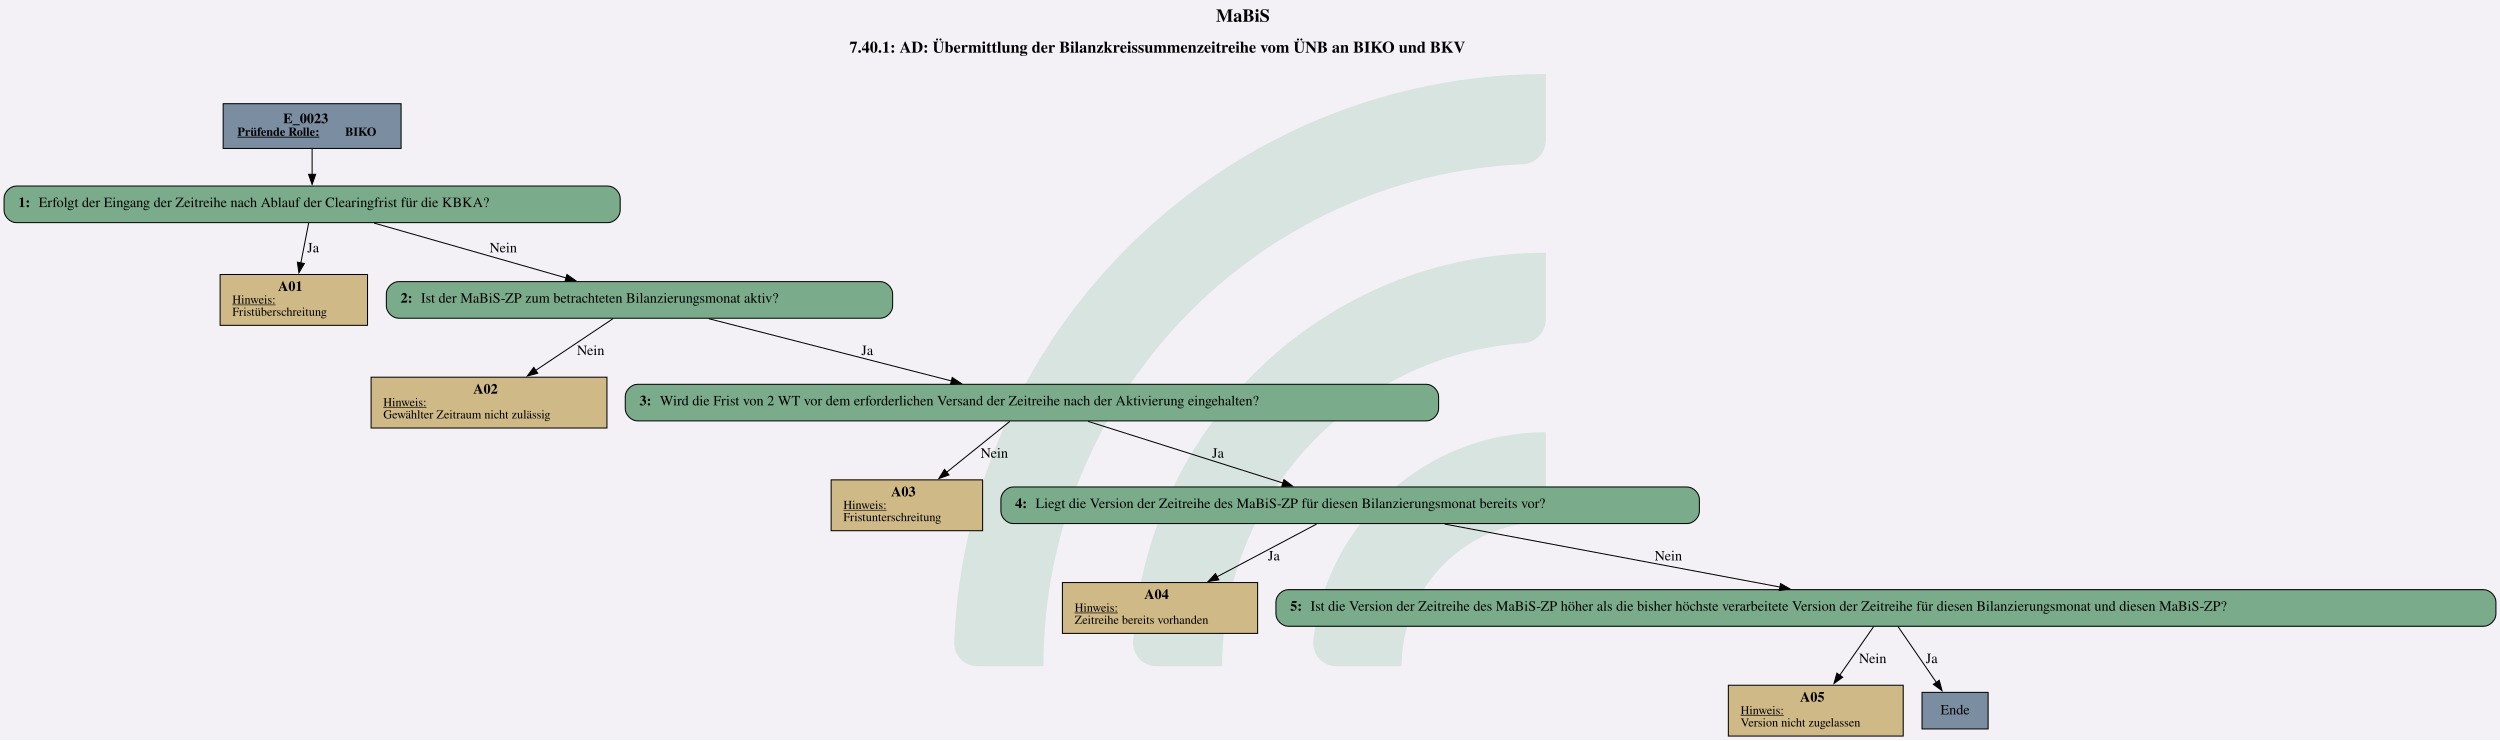
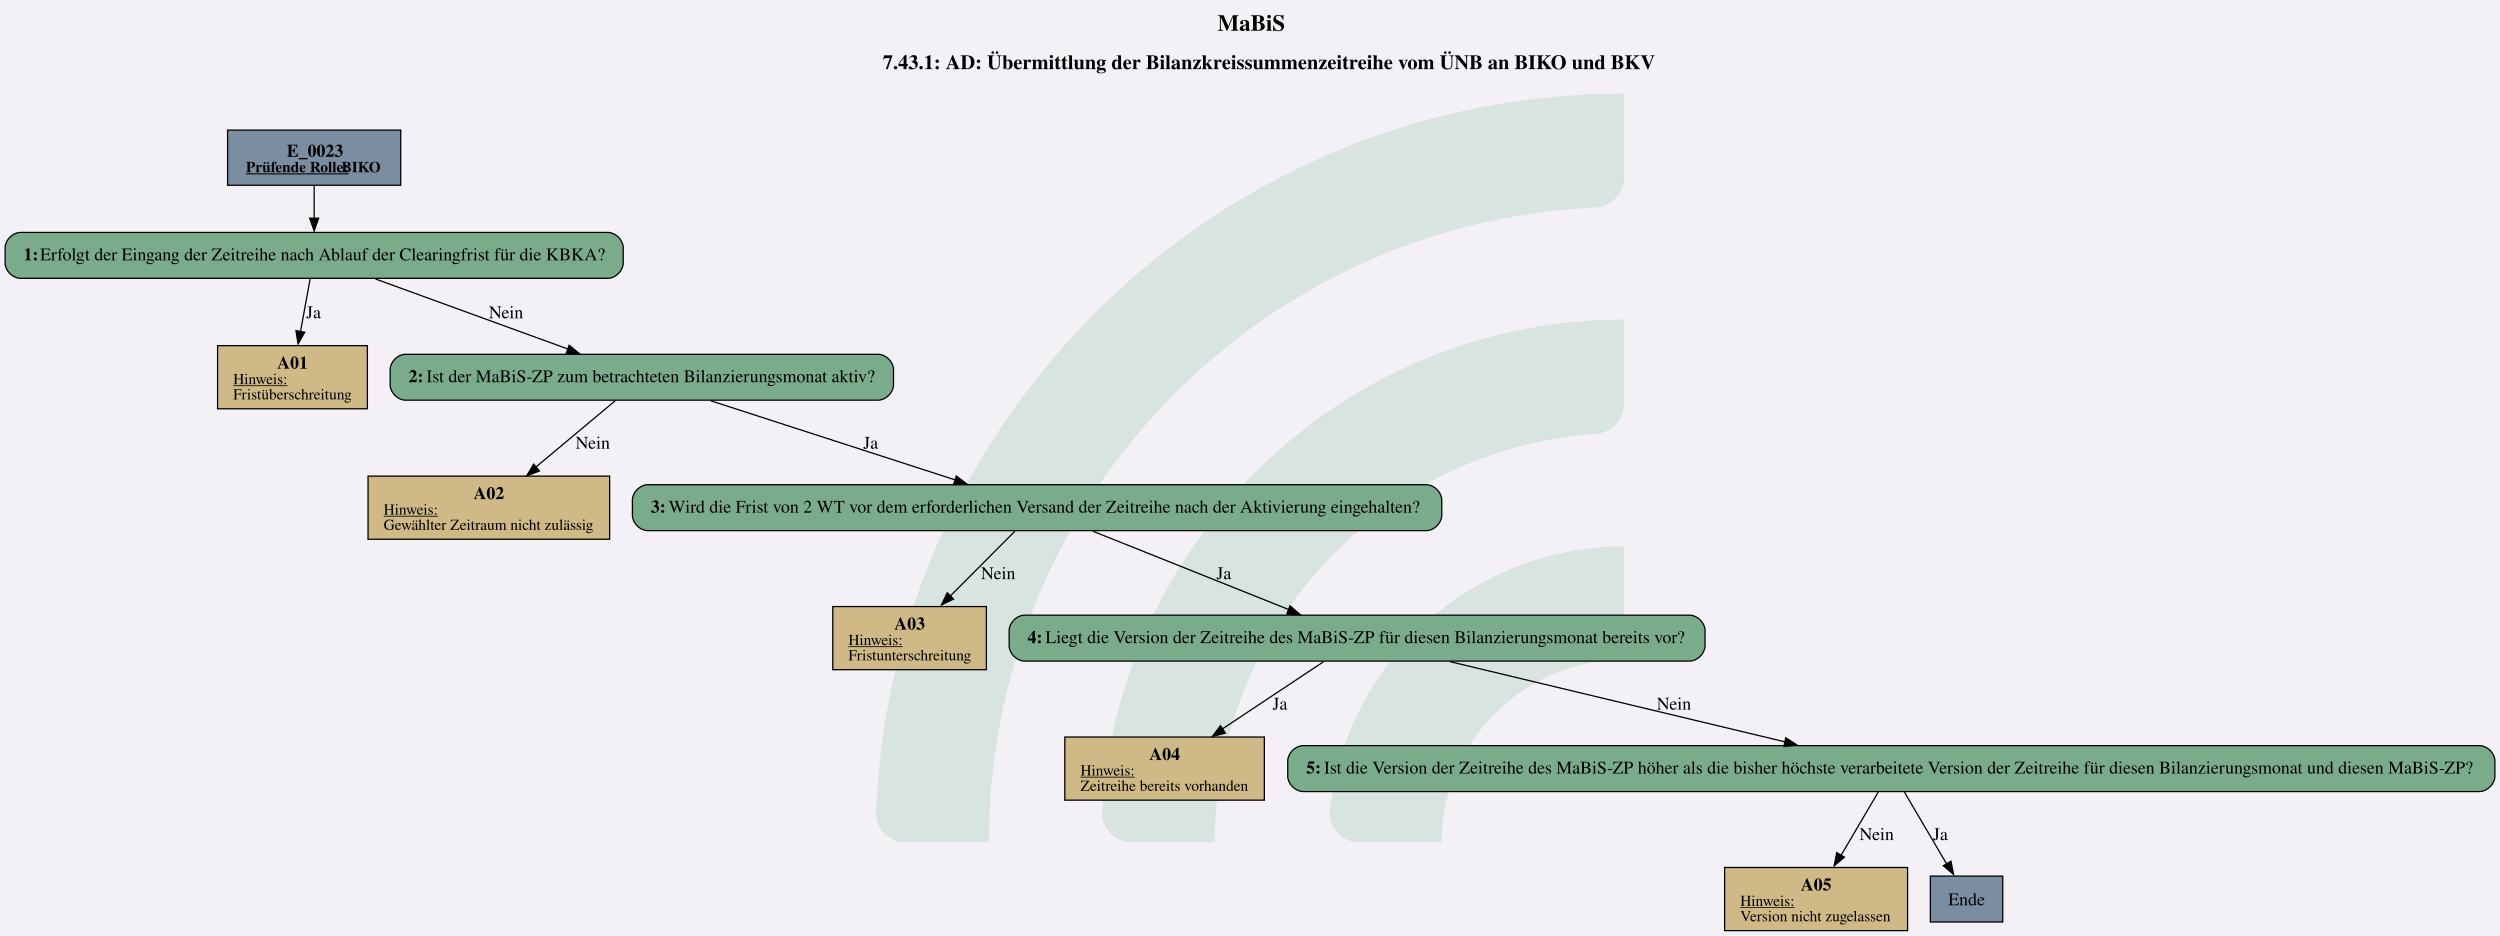
- <svg xmlns="http://www.w3.org/2000/svg" version="1.1" width="3278.667px" viewBox="0 0 3278.667 970.667" height="970.667px">
+ <svg xmlns="http://www.w3.org/2000/svg" version="1.1" width="2614.667px" viewBox="0 0 2614.667 978.667" height="978.667px">
  <g>
-     <svg version="1.1" width="3278.667px" viewBox="0 0 3278.667 970.667" height="970.667px">
-       <polygon fill="#f3f1f6" points="0,0 3278.667,0 3278.667,970.667 0,970.667" />
+     <svg version="1.1" width="2614.667px" viewBox="0 0 2614.667 978.667" height="978.667px">
+       <polygon fill="#f3f1f6" points="0,0 2614.667,0 2614.667,978.667 0,978.667" />
      <g>
-         <g transform="translate(1251.355, 97.06667) scale(1 1) translate(0, 0) scale(4.389952 4.389952) ">
+         <g transform="translate(916.157, 97.86667) scale(1 1) translate(0, 0) scale(4.426133 4.426133) ">
          <defs id="defs2">
            <clipPath clipPathUnits="userSpaceOnUse" id="clipPath23">
              <path d="M 0,568.156 H 579.236 V 0 H 0 Z" id="path21" />
            </clipPath>
          </defs>
          <g id="layer1" transform="translate(-16.54194,-55.30527)">
            <g id="g19" clip-path="url(#clipPath23)" transform="matrix(0.3527778,0,0,-0.3527778,0.01017023,243.7368)" style="opacity:0.2">
              <g id="g25" transform="translate(122.444,32.7195)">
                <path d="m 0,0 h -56.104 c -11,0 -19.898,9.123 -19.463,20.115 10.594,267.191 231.277,481.302 501.029,481.302 v -56.02 c 0,-10.98 -8.688,-19.892 -19.658,-20.393 C 180.29,414.697 0,228.005 0,0" style="fill:#6ead83;fill-opacity:1;fill-rule:nonzero;stroke:none" id="path27" />
              </g>
              <g id="g29" transform="translate(273.7828,32.7195)">
                <path d="m 0,0 h -55.926 c -11.228,0 -20.091,9.482 -19.435,20.69 10.744,183.439 163.389,329.388 349.485,329.388 v -56.263 c 0,-10.709 -8.273,-19.617 -18.957,-20.35 C 112.819,263.696 0,144.774 0,0" style="fill:#6ead83;fill-opacity:1;fill-rule:nonzero;stroke:none" id="path31" />
              </g>
              <g id="g33" transform="translate(425.7667,32.7195)">
                <path d="m 0,0 h -55.445 c -11.653,0 -20.604,10.17 -19.334,21.753 10.866,99.032 95.031,176.341 196.919,176.341 v -57.011 c 0,-10.046 -7.283,-18.755 -17.229,-20.165 C 45.688,112.522 0,61.497 0,0" style="fill:#6ead83;fill-opacity:1;fill-rule:nonzero;stroke:none" id="path35" />
              </g>
            </g>
          </g>
        </g>
-         <svg width="2459pt" height="728pt" viewBox="0.00 0.00 2459.00 728.00">
-           <g id="graph0" class="graph" transform="scale(1 1) rotate(0) translate(4 724)">
-             <text text-anchor="start" x="1192" y="-702.6" font-family="Times,serif" font-weight="bold" font-size="18.00">MaBiS</text>
-             <text text-anchor="start" x="831.5" y="-672.2" font-family="Times,serif" font-weight="bold" font-size="16.00">7.40.1: AD: Übermittlung der Bilanzkreissummenzeitreihe vom ÜNB an BIKO und BKV</text>
+         <svg width="1961pt" height="734pt" viewBox="0.00 0.00 1960.80 733.88">
+           <g id="graph0" class="graph" transform="scale(1 1) rotate(0) translate(4 729.88)">
+             <text text-anchor="start" x="950.9" y="-705.78" font-family="Times,serif" font-weight="bold" font-size="18.00">MaBiS</text>
+             <text text-anchor="start" x="688.4" y="-675.68" font-family="Times,serif" font-weight="bold" font-size="16.00">7.43.1: AD: Übermittlung der Bilanzkreissummenzeitreihe vom ÜNB an BIKO und BKV</text>
            <g id="node1" class="node">
-               <polygon fill="#7a8da1" stroke="black" points="390.5,-622 215.5,-622 215.5,-578 390.5,-578 390.5,-622" />
-               <text text-anchor="start" x="274.5" y="-602.8" font-family="Times,serif" font-weight="bold" font-size="14.00">E_0023</text>
-               <text text-anchor="start" x="229.5" y="-590.4" font-family="Times,serif" font-weight="bold" text-decoration="underline" font-size="12.00">Prüfende Rolle:</text>
-               <text text-anchor="start" x="335.5" y="-590.4" font-family="Times,serif" font-weight="bold" font-size="12.00"> BIKO</text>
+               <polygon fill="#7a8da1" stroke="black" points="310.3,-627.88 174.5,-627.88 174.5,-584.6 310.3,-584.6 310.3,-627.88" />
+               <text text-anchor="start" x="220.9" y="-606.94" font-family="Times,serif" font-weight="bold" font-size="14.00">E_0023</text>
+               <text text-anchor="start" x="188.9" y="-594.84" font-family="Times,serif" font-weight="bold" text-decoration="underline" font-size="12.00">Prüfende Rolle:</text>
+               <text text-anchor="start" x="263.9" y="-594.84" font-family="Times,serif" font-weight="bold" font-size="12.00"> BIKO</text>
            </g>
            <g id="node2" class="node">
-               <path fill="#7aab8a" stroke="black" d="M594,-541C594,-541 12,-541 12,-541 6,-541 0,-535 0,-529 0,-529 0,-517 0,-517 0,-511 6,-505 12,-505 12,-505 594,-505 594,-505 600,-505 606,-511 606,-517 606,-517 606,-529 606,-529 606,-535 600,-541 594,-541" />
-               <text text-anchor="start" x="14" y="-520.3" font-family="Times,serif" font-weight="bold" font-size="14.00">1: </text>
-               <text text-anchor="start" x="34" y="-520.3" font-family="Times,serif" font-size="14.00">Erfolgt der Eingang der Zeitreihe nach Ablauf der Clearingfrist für die KBKA?</text>
+               <path fill="#7aab8a" stroke="black" d="M472.8,-547.6C472.8,-547.6 12,-547.6 12,-547.6 6,-547.6 0,-541.6 0,-535.6 0,-535.6 0,-523.6 0,-523.6 0,-517.6 6,-511.6 12,-511.6 12,-511.6 472.8,-511.6 472.8,-511.6 478.8,-511.6 484.8,-517.6 484.8,-523.6 484.8,-523.6 484.8,-535.6 484.8,-535.6 484.8,-541.6 478.8,-547.6 472.8,-547.6" />
+               <text text-anchor="start" x="14.4" y="-525.7" font-family="Times,serif" font-weight="bold" font-size="14.00">1: </text>
+               <text text-anchor="start" x="27.4" y="-525.7" font-family="Times,serif" font-size="14.00">Erfolgt der Eingang der Zeitreihe nach Ablauf der Clearingfrist für die KBKA?</text>
            </g>
            <g id="edge1" class="edge">
-               <path fill="none" stroke="black" d="M303,-577.71C303,-569.82 303,-560.75 303,-552.33" />
-               <polygon fill="black" stroke="black" points="306.5,-552.57 303,-542.57 299.5,-552.57 306.5,-552.57" />
+               <path fill="none" stroke="black" d="M242.4,-584.45C242.4,-576.41 242.4,-567.09 242.4,-558.49" />
+               <polygon fill="black" stroke="black" points="245.9,-558.76 242.4,-548.76 238.9,-558.76 245.9,-558.76" />
            </g>
            <g id="node3" class="node">
-               <polygon fill="#cfb986" stroke="black" points="357.5,-454 212.5,-454 212.5,-404 357.5,-404 357.5,-454" />
-               <text text-anchor="start" x="269.5" y="-437.8" font-family="Times,serif" font-weight="bold" font-size="14.00">A01</text>
-               <text text-anchor="start" x="224.5" y="-425.4" font-family="Times,serif" text-decoration="underline" font-size="12.00">Hinweis:</text>
-               <text text-anchor="start" x="224.5" y="-413.4" font-family="Times,serif" font-size="12.00">Fristüberschreitung</text>
+               <polygon fill="#cfb986" stroke="black" points="284.14,-458.8 166.66,-458.8 166.66,-409.28 284.14,-409.28 284.14,-458.8" />
+               <text text-anchor="start" x="213.4" y="-440.74" font-family="Times,serif" font-weight="bold" font-size="14.00">A01</text>
+               <text text-anchor="start" x="178.9" y="-428.64" font-family="Times,serif" text-decoration="underline" font-size="12.00">Hinweis:</text>
+               <text text-anchor="start" x="178.9" y="-416.64" font-family="Times,serif" font-size="12.00">Fristüberschreitung</text>
            </g>
            <g id="edge2" class="edge">
-               <path fill="none" stroke="black" d="M299.61,-504.7C297.43,-493.55 294.52,-478.67 291.87,-465.12" />
-               <polygon fill="black" stroke="black" points="295.37,-464.8 290.02,-455.66 288.5,-466.14 295.37,-464.8" />
-               <text text-anchor="middle" x="304" y="-475.8" font-family="Times,serif" font-size="14.00">Ja</text>
+               <path fill="none" stroke="black" d="M239.28,-511.44C237.16,-499.75 234.27,-483.88 231.68,-469.62" />
+               <polygon fill="black" stroke="black" points="235.01,-469.35 229.78,-460.14 228.12,-470.6 235.01,-469.35" />
+               <text text-anchor="middle" x="241.9" y="-480.3" font-family="Times,serif" font-size="14.00">Ja</text>
            </g>
            <g id="node4" class="node">
-               <path fill="#7aab8a" stroke="black" d="M862,-447C862,-447 388,-447 388,-447 382,-447 376,-441 376,-435 376,-435 376,-423 376,-423 376,-417 382,-411 388,-411 388,-411 862,-411 862,-411 868,-411 874,-417 874,-423 874,-423 874,-435 874,-435 874,-441 868,-447 862,-447" />
-               <text text-anchor="start" x="390" y="-426.3" font-family="Times,serif" font-weight="bold" font-size="14.00">2: </text>
-               <text text-anchor="start" x="410" y="-426.3" font-family="Times,serif" font-size="14.00">Ist der MaBiS-ZP zum betrachteten Bilanzierungsmonat aktiv?</text>
+               <path fill="#7aab8a" stroke="black" d="M684.8,-452.04C684.8,-452.04 314,-452.04 314,-452.04 308,-452.04 302,-446.04 302,-440.04 302,-440.04 302,-428.04 302,-428.04 302,-422.04 308,-416.04 314,-416.04 314,-416.04 684.8,-416.04 684.8,-416.04 690.8,-416.04 696.8,-422.04 696.8,-428.04 696.8,-428.04 696.8,-440.04 696.8,-440.04 696.8,-446.04 690.8,-452.04 684.8,-452.04" />
+               <text text-anchor="start" x="316.4" y="-430.14" font-family="Times,serif" font-weight="bold" font-size="14.00">2: </text>
+               <text text-anchor="start" x="330.4" y="-430.14" font-family="Times,serif" font-size="14.00">Ist der MaBiS-ZP zum betrachteten Bilanzierungsmonat aktiv?</text>
            </g>
            <g id="edge3" class="edge">
-               <path fill="none" stroke="black" d="M363.94,-504.59C417.62,-489.25 495.87,-466.89 552.69,-450.66" />
-               <polygon fill="black" stroke="black" points="553.65,-454.03 562.3,-447.91 551.73,-447.3 553.65,-454.03" />
-               <text text-anchor="middle" x="491" y="-475.8" font-family="Times,serif" font-size="14.00">Nein</text>
+               <path fill="none" stroke="black" d="M290.44,-511.11C333.16,-495.56 395.75,-472.77 441.28,-456.2" />
+               <polygon fill="black" stroke="black" points="442.4,-459.15 450.6,-452.44 440,-452.57 442.4,-459.15" />
+               <text text-anchor="middle" x="392.9" y="-480.3" font-family="Times,serif" font-size="14.00">Nein</text>
            </g>
            <g id="node5" class="node">
-               <polygon fill="#cfb986" stroke="black" points="593,-353 361,-353 361,-303 593,-303 593,-353" />
-               <text text-anchor="start" x="461.5" y="-336.8" font-family="Times,serif" font-weight="bold" font-size="14.00">A02</text>
-               <text text-anchor="start" x="373" y="-324.4" font-family="Times,serif" text-decoration="underline" font-size="12.00">Hinweis:</text>
-               <text text-anchor="start" x="373" y="-312.4" font-family="Times,serif" font-size="12.00">Gewählter Zeitraum nicht zulässig</text>
+               <polygon fill="#cfb986" stroke="black" points="474.14,-356.48 284.66,-356.48 284.66,-306.96 474.14,-306.96 474.14,-356.48" />
+               <text text-anchor="start" x="367.4" y="-338.42" font-family="Times,serif" font-weight="bold" font-size="14.00">A02</text>
+               <text text-anchor="start" x="296.9" y="-326.32" font-family="Times,serif" text-decoration="underline" font-size="12.00">Hinweis:</text>
+               <text text-anchor="start" x="296.9" y="-314.32" font-family="Times,serif" font-size="12.00">Gewählter Zeitraum nicht zulässig</text>
            </g>
            <g id="edge4" class="edge">
-               <path fill="none" stroke="black" d="M598.88,-410.53C577.84,-396.45 547.74,-376.32 522.72,-359.58" />
-               <polygon fill="black" stroke="black" points="524.92,-356.84 514.66,-354.19 521.03,-362.66 524.92,-356.84" />
-               <text text-anchor="middle" x="577" y="-374.8" font-family="Times,serif" font-size="14.00">Nein</text>
+               <path fill="none" stroke="black" d="M478.5,-415.57C461.38,-401.26 436.75,-380.66 416.32,-363.59" />
+               <polygon fill="black" stroke="black" points="419.07,-360.49 409.15,-356.76 414.58,-365.86 419.07,-360.49" />
+               <text text-anchor="middle" x="460.9" y="-377.98" font-family="Times,serif" font-size="14.00">Nein</text>
            </g>
            <g id="node6" class="node">
-               <path fill="#7aab8a" stroke="black" d="M1399,-346C1399,-346 623,-346 623,-346 617,-346 611,-340 611,-334 611,-334 611,-322 611,-322 611,-316 617,-310 623,-310 623,-310 1399,-310 1399,-310 1405,-310 1411,-316 1411,-322 1411,-322 1411,-334 1411,-334 1411,-340 1405,-346 1399,-346" />
-               <text text-anchor="start" x="625" y="-325.3" font-family="Times,serif" font-weight="bold" font-size="14.00">3: </text>
-               <text text-anchor="start" x="645" y="-325.3" font-family="Times,serif" font-size="14.00">Wird die Frist von 2 WT vor dem erforderlichen Versand der Zeitreihe nach der Aktivierung eingehalten?</text>
+               <path fill="#7aab8a" stroke="black" d="M1114.8,-349.72C1114.8,-349.72 504,-349.72 504,-349.72 498,-349.72 492,-343.72 492,-337.72 492,-337.72 492,-325.72 492,-325.72 492,-319.72 498,-313.72 504,-313.72 504,-313.72 1114.8,-313.72 1114.8,-313.72 1120.8,-313.72 1126.8,-319.72 1126.8,-325.72 1126.8,-325.72 1126.8,-337.72 1126.8,-337.72 1126.8,-343.72 1120.8,-349.72 1114.8,-349.72" />
+               <text text-anchor="start" x="506.4" y="-327.82" font-family="Times,serif" font-weight="bold" font-size="14.00">3: </text>
+               <text text-anchor="start" x="520.4" y="-327.82" font-family="Times,serif" font-size="14.00">Wird die Frist von 2 WT vor dem erforderlichen Versand der Zeitreihe nach der Aktivierung eingehalten?</text>
            </g>
            <g id="edge5" class="edge">
-               <path fill="none" stroke="black" d="M693.12,-410.53C759.89,-393.4 861.6,-367.32 931.91,-349.29" />
-               <polygon fill="black" stroke="black" points="932.63,-352.71 941.45,-346.84 930.89,-345.93 932.63,-352.71" />
-               <text text-anchor="middle" x="849" y="-374.8" font-family="Times,serif" font-size="14.00">Ja</text>
+               <path fill="none" stroke="black" d="M553.4,-415.57C606.8,-398.28 688.53,-371.83 745.22,-353.49" />
+               <polygon fill="black" stroke="black" points="746.07,-356.57 754.5,-350.16 743.91,-349.91 746.07,-356.57" />
+               <text text-anchor="middle" x="678.9" y="-377.98" font-family="Times,serif" font-size="14.00">Ja</text>
            </g>
            <g id="node7" class="node">
-               <polygon fill="#cfb986" stroke="black" points="962.5,-252 813.5,-252 813.5,-202 962.5,-202 962.5,-252" />
-               <text text-anchor="start" x="872.5" y="-235.8" font-family="Times,serif" font-weight="bold" font-size="14.00">A03</text>
-               <text text-anchor="start" x="825.5" y="-223.4" font-family="Times,serif" text-decoration="underline" font-size="12.00">Hinweis:</text>
-               <text text-anchor="start" x="825.5" y="-211.4" font-family="Times,serif" font-size="12.00">Fristunterschreitung</text>
+               <polygon fill="#cfb986" stroke="black" points="769.64,-254.16 649.16,-254.16 649.16,-204.64 769.64,-204.64 769.64,-254.16" />
+               <text text-anchor="start" x="697.4" y="-236.1" font-family="Times,serif" font-weight="bold" font-size="14.00">A03</text>
+               <text text-anchor="start" x="661.4" y="-224" font-family="Times,serif" text-decoration="underline" font-size="12.00">Hinweis:</text>
+               <text text-anchor="start" x="661.4" y="-212" font-family="Times,serif" font-size="12.00">Fristunterschreitung</text>
            </g>
            <g id="edge6" class="edge">
-               <path fill="none" stroke="black" d="M989.29,-309.53C972.11,-295.7 947.67,-276.03 927.1,-259.47" />
-               <polygon fill="black" stroke="black" points="929.42,-256.84 919.43,-253.3 925.03,-262.3 929.42,-256.84" />
-               <text text-anchor="middle" x="974" y="-273.8" font-family="Times,serif" font-size="14.00">Nein</text>
+               <path fill="none" stroke="black" d="M791.98,-313.25C777.91,-299.13 757.74,-278.89 740.85,-261.95" />
+               <polygon fill="black" stroke="black" points="743.9,-260.05 734.36,-255.44 738.94,-264.99 743.9,-260.05" />
+               <text text-anchor="middle" x="778.9" y="-275.66" font-family="Times,serif" font-size="14.00">Nein</text>
            </g>
            <g id="node8" class="node">
-               <path fill="#7aab8a" stroke="black" d="M1655.5,-245C1655.5,-245 992.5,-245 992.5,-245 986.5,-245 980.5,-239 980.5,-233 980.5,-233 980.5,-221 980.5,-221 980.5,-215 986.5,-209 992.5,-209 992.5,-209 1655.5,-209 1655.5,-209 1661.5,-209 1667.5,-215 1667.5,-221 1667.5,-221 1667.5,-233 1667.5,-233 1667.5,-239 1661.5,-245 1655.5,-245" />
-               <text text-anchor="start" x="994.5" y="-224.3" font-family="Times,serif" font-weight="bold" font-size="14.00">4: </text>
-               <text text-anchor="start" x="1014.5" y="-224.3" font-family="Times,serif" font-size="14.00">Liegt die Version der Zeitreihe des MaBiS-ZP für diesen Bilanzierungsmonat bereits vor?</text>
+               <path fill="#7aab8a" stroke="black" d="M1321.3,-247.4C1321.3,-247.4 799.5,-247.4 799.5,-247.4 793.5,-247.4 787.5,-241.4 787.5,-235.4 787.5,-235.4 787.5,-223.4 787.5,-223.4 787.5,-217.4 793.5,-211.4 799.5,-211.4 799.5,-211.4 1321.3,-211.4 1321.3,-211.4 1327.3,-211.4 1333.3,-217.4 1333.3,-223.4 1333.3,-223.4 1333.3,-235.4 1333.3,-235.4 1333.3,-241.4 1327.3,-247.4 1321.3,-247.4" />
+               <text text-anchor="start" x="801.9" y="-225.5" font-family="Times,serif" font-weight="bold" font-size="14.00">4: </text>
+               <text text-anchor="start" x="815.9" y="-225.5" font-family="Times,serif" font-size="14.00">Liegt die Version der Zeitreihe des MaBiS-ZP für diesen Bilanzierungsmonat bereits vor?</text>
            </g>
            <g id="edge7" class="edge">
-               <path fill="none" stroke="black" d="M1066.24,-309.53C1119.82,-292.58 1201.16,-266.85 1258.1,-248.84" />
-               <polygon fill="black" stroke="black" points="1258.87,-252.27 1267.35,-245.92 1256.76,-245.6 1258.87,-252.27" />
-               <text text-anchor="middle" x="1194" y="-273.8" font-family="Times,serif" font-size="14.00">Ja</text>
+               <path fill="none" stroke="black" d="M853.12,-313.25C895.82,-296.18 960.89,-270.17 1006.71,-251.86" />
+               <polygon fill="black" stroke="black" points="1007.77,-254.8 1015.76,-247.84 1005.18,-248.3 1007.77,-254.8" />
+               <text text-anchor="middle" x="955.9" y="-275.66" font-family="Times,serif" font-size="14.00">Ja</text>
            </g>
            <g id="node9" class="node">
-               <polygon fill="#cfb986" stroke="black" points="1233,-151 1041,-151 1041,-101 1233,-101 1233,-151" />
-               <text text-anchor="start" x="1121.5" y="-134.8" font-family="Times,serif" font-weight="bold" font-size="14.00">A04</text>
-               <text text-anchor="start" x="1053" y="-122.4" font-family="Times,serif" text-decoration="underline" font-size="12.00">Hinweis:</text>
-               <text text-anchor="start" x="1053" y="-110.4" font-family="Times,serif" font-size="12.00">Zeitreihe bereits vorhanden</text>
+               <polygon fill="#cfb986" stroke="black" points="987.64,-151.84 831.16,-151.84 831.16,-102.32 987.64,-102.32 987.64,-151.84" />
+               <text text-anchor="start" x="897.4" y="-133.78" font-family="Times,serif" font-weight="bold" font-size="14.00">A04</text>
+               <text text-anchor="start" x="843.4" y="-121.68" font-family="Times,serif" text-decoration="underline" font-size="12.00">Hinweis:</text>
+               <text text-anchor="start" x="843.4" y="-109.68" font-family="Times,serif" font-size="12.00">Zeitreihe bereits vorhanden</text>
            </g>
            <g id="edge8" class="edge">
-               <path fill="none" stroke="black" d="M1291,-208.53C1263.94,-194.2 1225.03,-173.61 1193.1,-156.7" />
-               <polygon fill="black" stroke="black" points="1194.81,-153.65 1184.34,-152.06 1191.54,-159.83 1194.81,-153.65" />
-               <text text-anchor="middle" x="1249" y="-172.8" font-family="Times,serif" font-size="14.00">Ja</text>
+               <path fill="none" stroke="black" d="M1034.1,-210.93C1012.25,-196.41 980.68,-175.43 954.77,-158.22" />
+               <polygon fill="black" stroke="black" points="957.13,-154.92 946.86,-152.3 953.26,-160.75 957.13,-154.92" />
+               <text text-anchor="middle" x="999.9" y="-173.34" font-family="Times,serif" font-size="14.00">Ja</text>
            </g>
            <g id="node10" class="node">
-               <path fill="#7aab8a" stroke="black" d="M2439,-144C2439,-144 1263,-144 1263,-144 1257,-144 1251,-138 1251,-132 1251,-132 1251,-120 1251,-120 1251,-114 1257,-108 1263,-108 1263,-108 2439,-108 2439,-108 2445,-108 2451,-114 2451,-120 2451,-120 2451,-132 2451,-132 2451,-138 2445,-144 2439,-144" />
-               <text text-anchor="start" x="1265" y="-123.3" font-family="Times,serif" font-weight="bold" font-size="14.00">5: </text>
-               <text text-anchor="start" x="1285" y="-123.3" font-family="Times,serif" font-size="14.00">Ist die Version der Zeitreihe des MaBiS-ZP höher als die bisher höchste verarbeitete Version der Zeitreihe für diesen Bilanzierungsmonat und diesen MaBiS-ZP?</text>
+               <path fill="#7aab8a" stroke="black" d="M1940.8,-145.08C1940.8,-145.08 1018,-145.08 1018,-145.08 1012,-145.08 1006,-139.08 1006,-133.08 1006,-133.08 1006,-121.08 1006,-121.08 1006,-115.08 1012,-109.08 1018,-109.08 1018,-109.08 1940.8,-109.08 1940.8,-109.08 1946.8,-109.08 1952.8,-115.08 1952.8,-121.08 1952.8,-121.08 1952.8,-133.08 1952.8,-133.08 1952.8,-139.08 1946.8,-145.08 1940.8,-145.08" />
+               <text text-anchor="start" x="1020.4" y="-123.18" font-family="Times,serif" font-weight="bold" font-size="14.00">5: </text>
+               <text text-anchor="start" x="1034.4" y="-123.18" font-family="Times,serif" font-size="14.00">Ist die Version der Zeitreihe des MaBiS-ZP höher als die bisher höchste verarbeitete Version der Zeitreihe für diesen Bilanzierungsmonat und diesen MaBiS-ZP?</text>
            </g>
            <g id="edge9" class="edge">
-               <path fill="none" stroke="black" d="M1417,-208.53C1509.38,-191.18 1650.75,-164.62 1746.85,-146.57" />
-               <polygon fill="black" stroke="black" points="1747.37,-150.03 1756.55,-144.74 1746.08,-143.15 1747.37,-150.03" />
-               <text text-anchor="middle" x="1637" y="-172.8" font-family="Times,serif" font-size="14.00">Nein</text>
+               <path fill="none" stroke="black" d="M1133.38,-210.93C1206.61,-193.39 1319.25,-166.42 1395.97,-148.06" />
+               <polygon fill="black" stroke="black" points="1396.64,-151.25 1405.55,-145.52 1395.01,-144.45 1396.64,-151.25" />
+               <text text-anchor="middle" x="1308.9" y="-173.34" font-family="Times,serif" font-size="14.00">Nein</text>
            </g>
            <g id="node11" class="node">
-               <polygon fill="#cfb986" stroke="black" points="1868,-50 1696,-50 1696,0 1868,0 1868,-50" />
-               <text text-anchor="start" x="1766.5" y="-33.8" font-family="Times,serif" font-weight="bold" font-size="14.00">A05</text>
-               <text text-anchor="start" x="1708" y="-21.4" font-family="Times,serif" text-decoration="underline" font-size="12.00">Hinweis:</text>
-               <text text-anchor="start" x="1708" y="-9.4" font-family="Times,serif" font-size="12.00">Version nicht zugelassen</text>
+               <polygon fill="#cfb986" stroke="black" points="1492.14,-49.52 1348.66,-49.52 1348.66,0 1492.14,0 1492.14,-49.52" />
+               <text text-anchor="start" x="1408.4" y="-31.46" font-family="Times,serif" font-weight="bold" font-size="14.00">A05</text>
+               <text text-anchor="start" x="1360.9" y="-19.36" font-family="Times,serif" text-decoration="underline" font-size="12.00">Hinweis:</text>
+               <text text-anchor="start" x="1360.9" y="-7.36" font-family="Times,serif" font-size="12.00">Version nicht zugelassen</text>
            </g>
            <g id="edge10" class="edge">
-               <path fill="none" stroke="black" d="M1838.98,-107.76C1829.75,-94.51 1816.72,-75.81 1805.44,-59.63" />
-               <polygon fill="black" stroke="black" points="1808.51,-57.91 1799.92,-51.71 1802.76,-61.91 1808.51,-57.91" />
-               <text text-anchor="middle" x="1838" y="-71.8" font-family="Times,serif" font-size="14.00">Nein</text>
+               <path fill="none" stroke="black" d="M1469.12,-108.61C1461.12,-95 1449.77,-75.7 1440.04,-59.16" />
+               <polygon fill="black" stroke="black" points="1442.62,-57.64 1434.54,-50.8 1436.59,-61.19 1442.62,-57.64" />
+               <text text-anchor="middle" x="1467.9" y="-71.02" font-family="Times,serif" font-size="14.00">Nein</text>
            </g>
            <g id="node12" class="node">
-               <polygon fill="#7a8da1" stroke="black" points="1951.5,-43 1886.5,-43 1886.5,-7 1951.5,-7 1951.5,-43" />
-               <text text-anchor="middle" x="1919" y="-21.3" font-family="Times,serif" font-size="14.00">Ende</text>
+               <polygon fill="#7a8da1" stroke="black" points="1566.8,-42.76 1510,-42.76 1510,-6.76 1566.8,-6.76 1566.8,-42.76" />
+               <text text-anchor="middle" x="1538.4" y="-19.86" font-family="Times,serif" font-size="14.00">Ende</text>
            </g>
            <g id="edge11" class="edge">
-               <path fill="none" stroke="black" d="M1862.84,-107.76C1873.31,-92.52 1888.74,-70.06 1900.78,-52.53" />
-               <polygon fill="black" stroke="black" points="1903.43,-54.85 1906.21,-44.63 1897.66,-50.89 1903.43,-54.85" />
-               <text text-anchor="middle" x="1896" y="-71.8" font-family="Times,serif" font-size="14.00">Ja</text>
+               <path fill="none" stroke="black" d="M1489.68,-108.61C1498.81,-93.07 1512.31,-70.12 1522.78,-52.32" />
+               <polygon fill="black" stroke="black" points="1526.19,-54.43 1528.24,-44.03 1520.15,-50.88 1526.19,-54.43" />
+               <text text-anchor="middle" x="1517.9" y="-71.02" font-family="Times,serif" font-size="14.00">Ja</text>
            </g>
          </g>
        </svg>
      </g>
    </svg>
  </g>
</svg>
